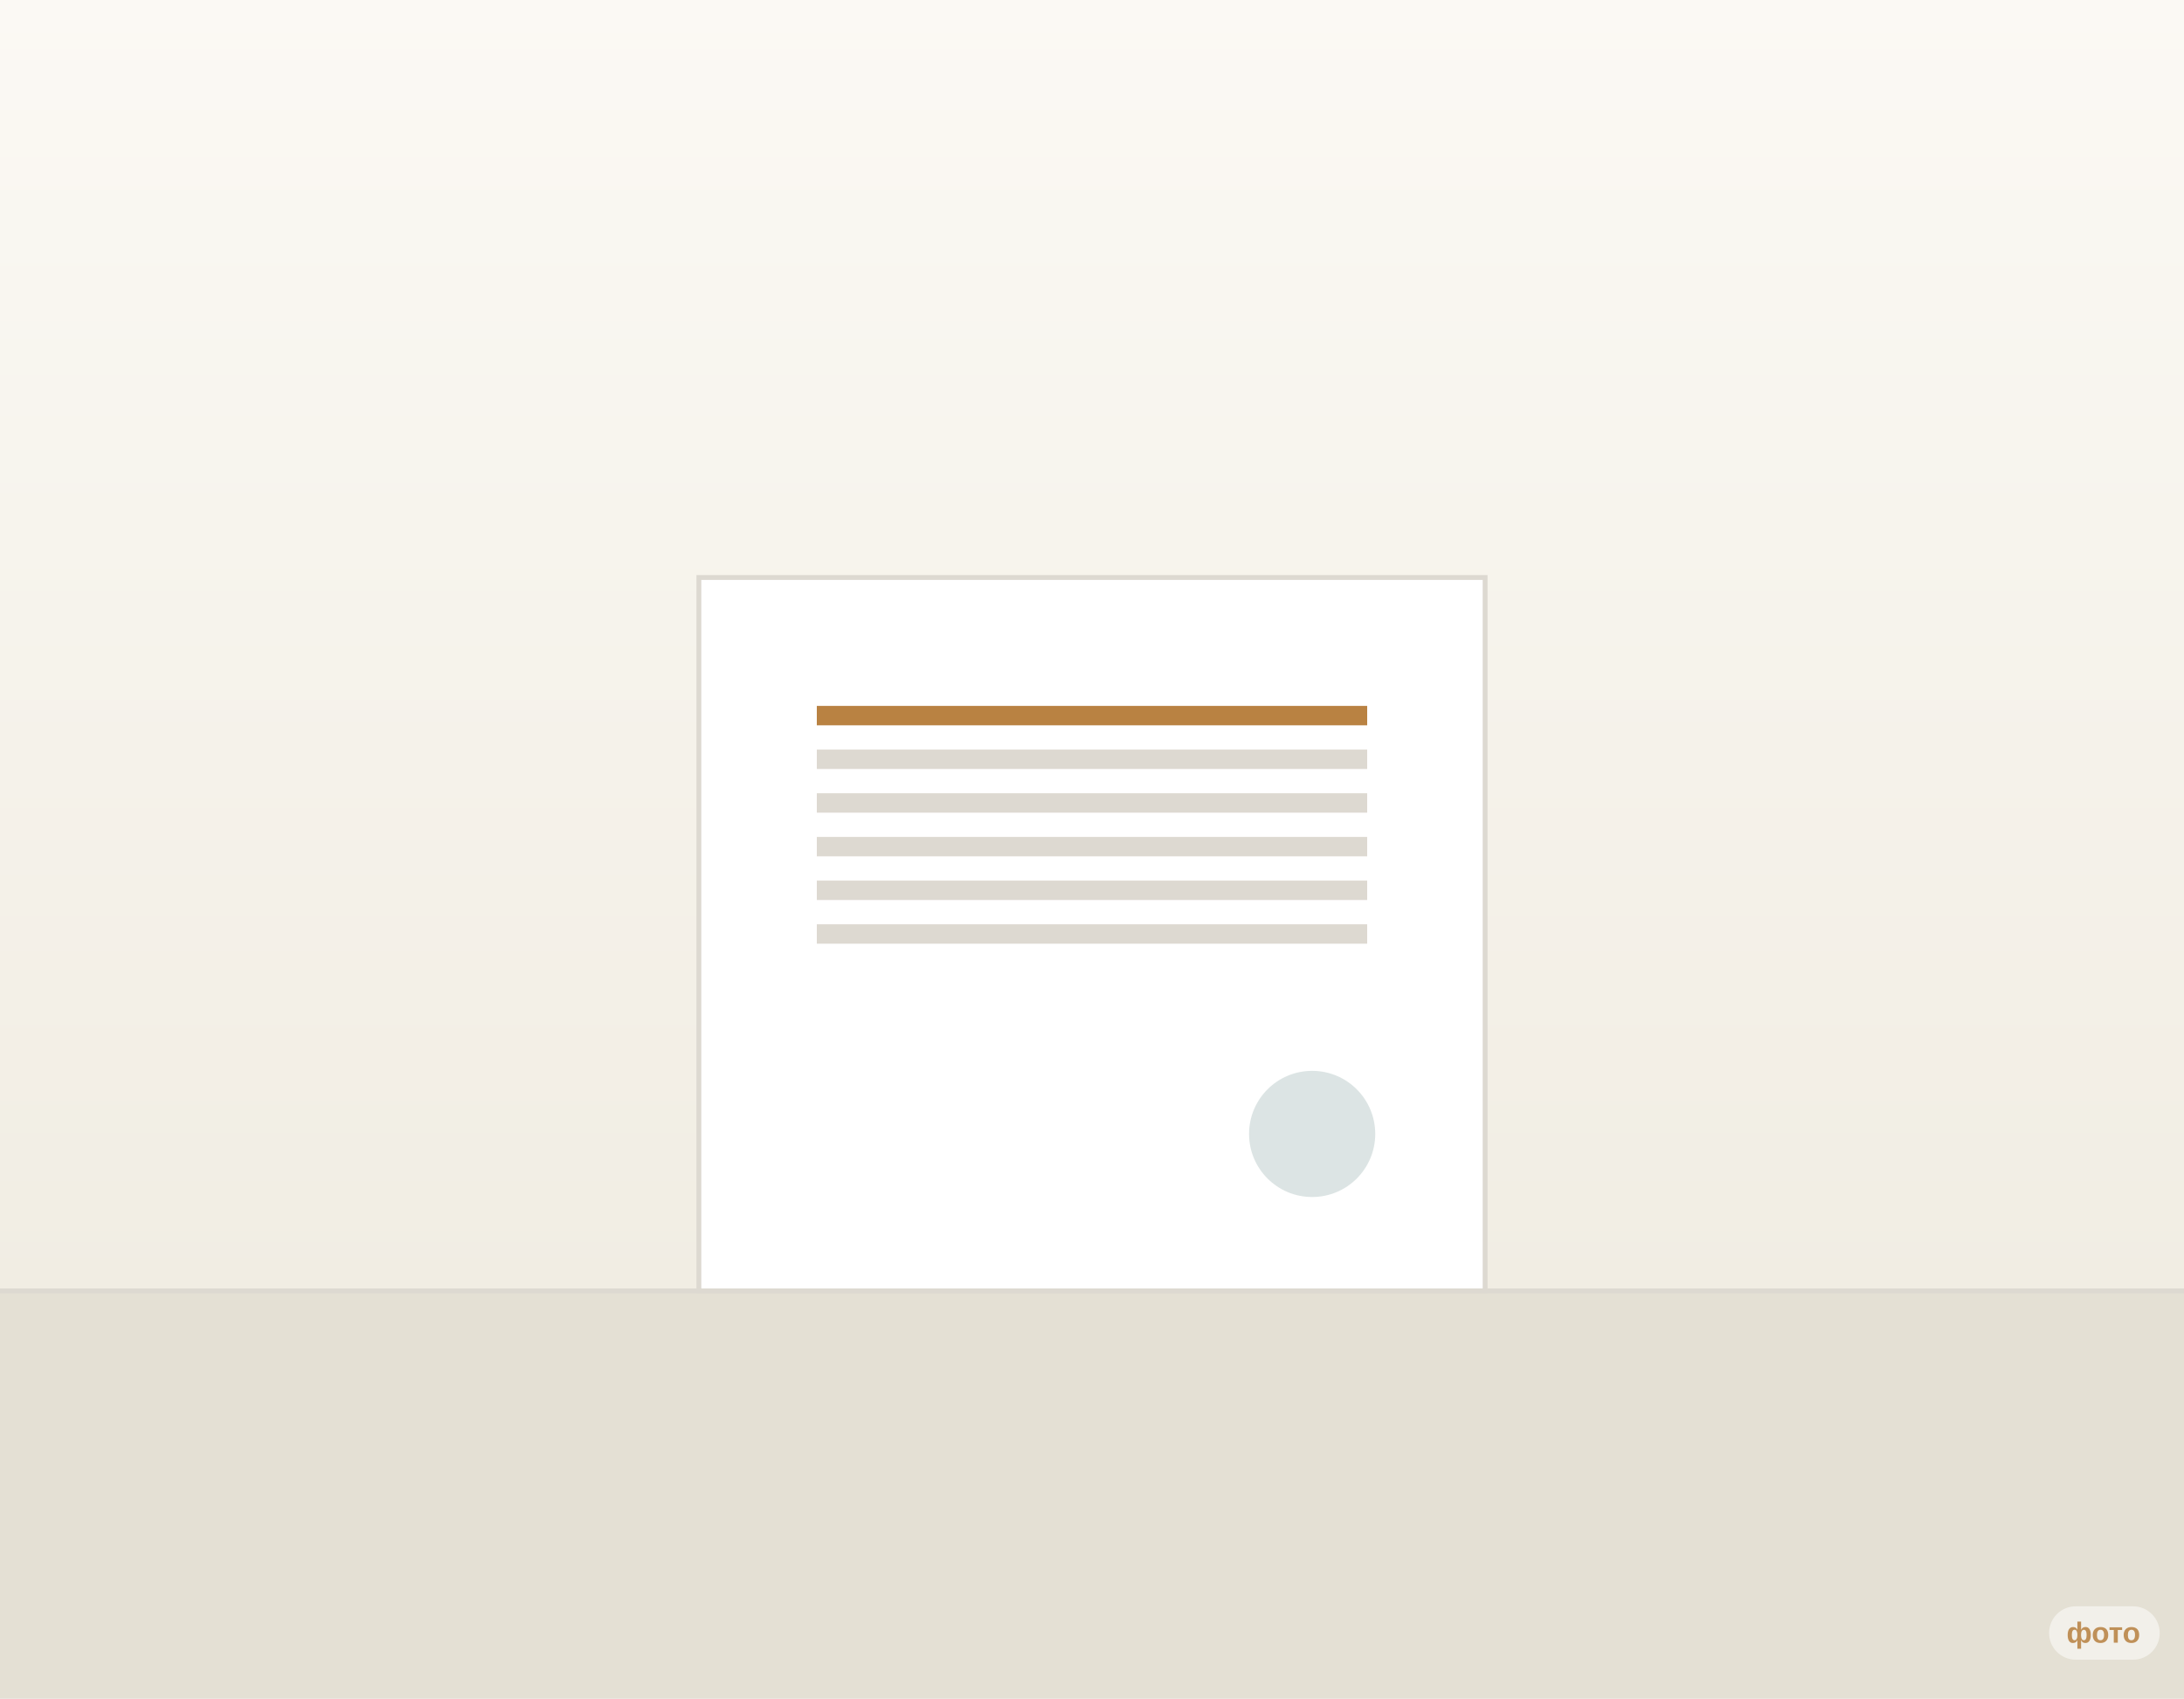
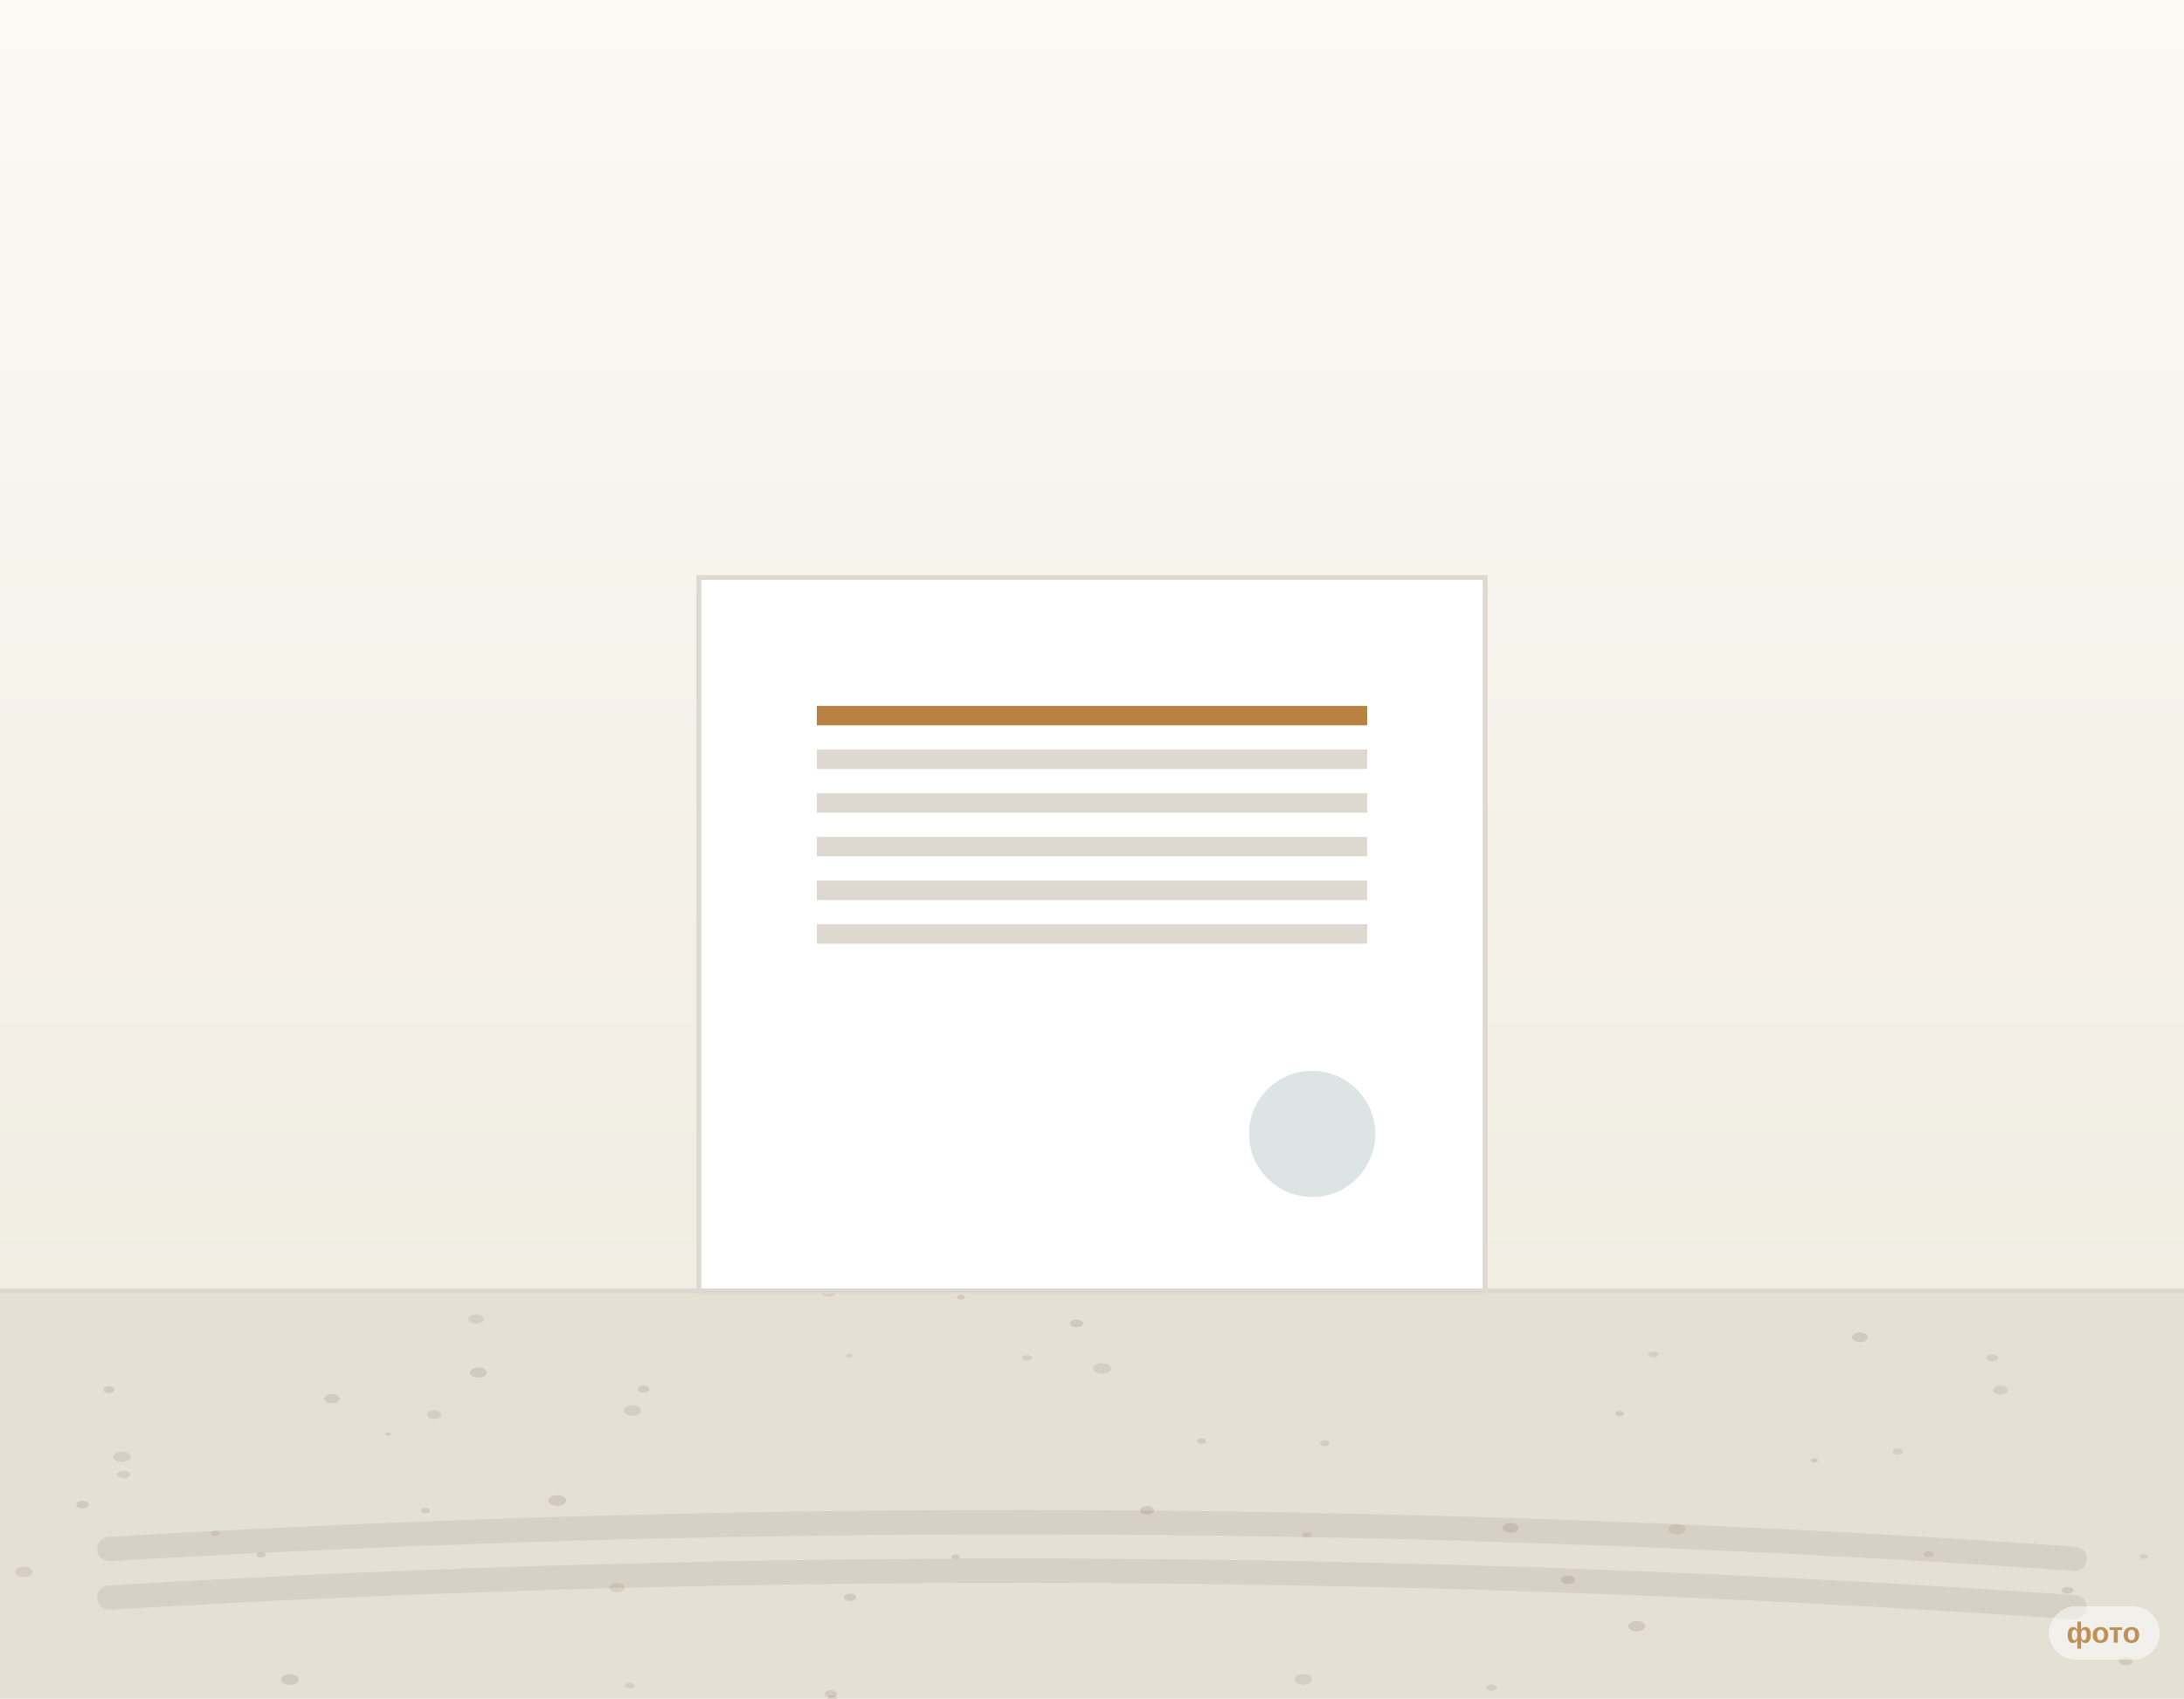
<svg xmlns="http://www.w3.org/2000/svg" width="900" height="700" viewBox="0 0 900 700" role="img">
  <defs>
    <linearGradient id="bg" x1="0" y1="0" x2="0" y2="1">
      <stop offset="0" stop-color="#F8F6F1" />
      <stop offset="1" stop-color="#ECE7DC" />
    </linearGradient>
    <linearGradient id="sky" x1="0" y1="0" x2="0" y2="1">
      <stop offset="0" stop-color="#FBF9F4" />
      <stop offset="1" stop-color="#F1EDE3" />
    </linearGradient>
+     <linearGradient id="duskSky" x1="0" y1="0" x2="0" y2="1">
+       <stop offset="0" stop-color="#1B2422" />
+       <stop offset="1" stop-color="#2C3A34" />
+     </linearGradient>
+     <radialGradient id="workLight" cx="50%" cy="30%" r="70%">
+       <stop offset="0" stop-color="#B98242" stop-opacity="0.35" />
+       <stop offset="1" stop-color="#B98242" stop-opacity="0" />
+     </radialGradient>
  </defs>
  <rect width="900" height="700" fill="url(#bg)" />
  <rect width="900" height="532" fill="url(#sky)" />
  <rect x="0" y="532" width="900" height="168" fill="#E4E0D4" />
+   <g opacity="0.1" stroke="#54432E" stroke-width="10" fill="none" stroke-linecap="round">
+     <path d="M 45 638.4 Q 450 614.4 855 642.4" />
+     <path d="M 45 658.4 Q 450 634.4 855 662.4" />
+   </g>
+   <ellipse cx="852.0" cy="655.4" rx="2.4" ry="1.4" fill="#54432E" opacity="0.14" />
+   <ellipse cx="794.8" cy="640.5" rx="2.1" ry="1.3" fill="#7A6449" opacity="0.14" />
+   <ellipse cx="681.4" cy="558.2" rx="2.1" ry="1.2" fill="#7A6449" opacity="0.14" />
+   <ellipse cx="443.6" cy="545.4" rx="2.7" ry="1.6" fill="#54432E" opacity="0.14" />
+   <ellipse cx="51.0" cy="607.7" rx="2.6" ry="1.5" fill="#7A6449" opacity="0.14" />
+   <ellipse cx="107.6" cy="640.8" rx="1.9" ry="1.1" fill="#54432E" opacity="0.14" />
+   <ellipse cx="646.1" cy="651.1" rx="2.9" ry="1.7" fill="#54432E" opacity="0.14" />
+   <ellipse cx="876.0" cy="684.6" rx="2.8" ry="1.7" fill="#54432E" opacity="0.14" />
+   <ellipse cx="350.3" cy="658.3" rx="2.5" ry="1.5" fill="#54432E" opacity="0.14" />
+   <ellipse cx="472.7" cy="622.4" rx="2.9" ry="1.7" fill="#54432E" opacity="0.14" />
+   <ellipse cx="34.0" cy="620.1" rx="2.6" ry="1.6" fill="#54432E" opacity="0.14" />
+   <ellipse cx="44.9" cy="572.7" rx="2.3" ry="1.4" fill="#54432E" opacity="0.14" />
+   <ellipse cx="824.4" cy="572.9" rx="3.1" ry="1.9" fill="#7A6449" opacity="0.14" />
+   <ellipse cx="454.2" cy="564.0" rx="3.7" ry="2.2" fill="#7A6449" opacity="0.14" />
+   <ellipse cx="259.6" cy="694.7" rx="2.0" ry="1.2" fill="#7A6449" opacity="0.14" />
+   <ellipse cx="196.2" cy="543.6" rx="3.2" ry="1.9" fill="#7A6449" opacity="0.14" />
+   <ellipse cx="229.6" cy="618.4" rx="3.7" ry="2.2" fill="#54432E" opacity="0.14" />
+   <ellipse cx="136.8" cy="576.4" rx="3.2" ry="1.9" fill="#54432E" opacity="0.14" />
+   <ellipse cx="667.4" cy="582.6" rx="1.8" ry="1.1" fill="#54432E" opacity="0.14" />
+   <ellipse cx="495.2" cy="593.9" rx="1.8" ry="1.1" fill="#54432E" opacity="0.14" />
+   <ellipse cx="614.6" cy="695.5" rx="2.2" ry="1.3" fill="#7A6449" opacity="0.14" />
+   <ellipse cx="691.1" cy="630.2" rx="3.5" ry="2.1" fill="#7A6449" opacity="0.14" />
+   <ellipse cx="175.3" cy="622.6" rx="1.9" ry="1.1" fill="#54432E" opacity="0.14" />
+   <ellipse cx="538.6" cy="632.6" rx="2.0" ry="1.2" fill="#7A6449" opacity="0.14" />
+   <ellipse cx="9.8" cy="647.8" rx="3.5" ry="2.1" fill="#7A6449" opacity="0.14" />
+   <ellipse cx="197.1" cy="565.7" rx="3.5" ry="2.1" fill="#54432E" opacity="0.14" />
+   <ellipse cx="260.6" cy="581.3" rx="3.6" ry="2.2" fill="#7A6449" opacity="0.14" />
+   <ellipse cx="396.0" cy="534.6" rx="1.6" ry="1.0" fill="#54432E" opacity="0.14" />
+   <ellipse cx="254.3" cy="654.3" rx="3.2" ry="1.9" fill="#7A6449" opacity="0.14" />
+   <ellipse cx="782.0" cy="598.2" rx="2.1" ry="1.3" fill="#7A6449" opacity="0.14" />
+   <ellipse cx="350.0" cy="558.7" rx="1.4" ry="0.8" fill="#7A6449" opacity="0.14" />
+   <ellipse cx="393.8" cy="641.6" rx="1.7" ry="1.0" fill="#54432E" opacity="0.14" />
+   <ellipse cx="766.5" cy="551.1" rx="3.3" ry="2.0" fill="#54432E" opacity="0.14" />
+   <ellipse cx="423.3" cy="559.6" rx="2.0" ry="1.2" fill="#7A6449" opacity="0.14" />
+   <ellipse cx="537.0" cy="692.1" rx="3.6" ry="2.2" fill="#7A6449" opacity="0.14" />
+   <ellipse cx="159.9" cy="591.0" rx="1.2" ry="0.7" fill="#7A6449" opacity="0.14" />
+   <ellipse cx="265.2" cy="572.5" rx="2.4" ry="1.4" fill="#54432E" opacity="0.14" />
+   <ellipse cx="119.5" cy="692.2" rx="3.6" ry="2.2" fill="#54432E" opacity="0.14" />
+   <ellipse cx="545.9" cy="594.8" rx="2.0" ry="1.2" fill="#7A6449" opacity="0.14" />
+   <ellipse cx="821.0" cy="559.6" rx="2.4" ry="1.4" fill="#7A6449" opacity="0.14" />
+   <ellipse cx="747.7" cy="601.9" rx="1.5" ry="0.9" fill="#54432E" opacity="0.14" />
+   <ellipse cx="342.9" cy="699.9" rx="1.9" ry="1.1" fill="#7A6449" opacity="0.14" />
+   <ellipse cx="178.9" cy="583.0" rx="2.9" ry="1.8" fill="#7A6449" opacity="0.14" />
+   <ellipse cx="342.4" cy="698.1" rx="2.5" ry="1.5" fill="#54432E" opacity="0.14" />
+   <ellipse cx="674.5" cy="670.2" rx="3.5" ry="2.1" fill="#54432E" opacity="0.14" />
+   <ellipse cx="50.3" cy="600.4" rx="3.6" ry="2.1" fill="#7A6449" opacity="0.14" />
+   <ellipse cx="341.5" cy="532.6" rx="3.0" ry="1.8" fill="#7A6449" opacity="0.14" />
+   <ellipse cx="883.3" cy="641.5" rx="1.7" ry="1.0" fill="#7A6449" opacity="0.14" />
+   <ellipse cx="622.5" cy="629.7" rx="3.3" ry="2.0" fill="#54432E" opacity="0.14" />
+   <ellipse cx="88.8" cy="631.9" rx="1.9" ry="1.1" fill="#7A6449" opacity="0.14" />
  <line x1="0" y1="532" x2="900" y2="532" stroke="#DDD9D1" stroke-width="2" />
  <rect x="288" y="238" width="324" height="294" fill="#ffffff" stroke="#DDD9D1" stroke-width="2" />
  <rect x="336.6" y="290.92" width="226.8" height="8" fill="#B98242" />
  <rect x="336.6" y="308.92" width="226.8" height="8" fill="#DDD9D1" />
  <rect x="336.6" y="326.92" width="226.8" height="8" fill="#DDD9D1" />
  <rect x="336.6" y="344.92" width="226.8" height="8" fill="#DDD9D1" />
  <rect x="336.6" y="362.92" width="226.8" height="8" fill="#DDD9D1" />
  <rect x="336.6" y="380.92" width="226.8" height="8" fill="#DDD9D1" />
  <circle cx="540.72" cy="467.32" r="26" fill="#174C48" opacity="0.15" />
  <g opacity="0.85">
    <rect x="844.4" y="662" width="45.6" height="22" rx="11" fill="#ffffff" opacity="0.6" />
    <text x="882" y="677" text-anchor="end" font-family="Arial, sans-serif" font-size="12" fill="#B98242" font-weight="600">фото</text>
  </g>
</svg>
